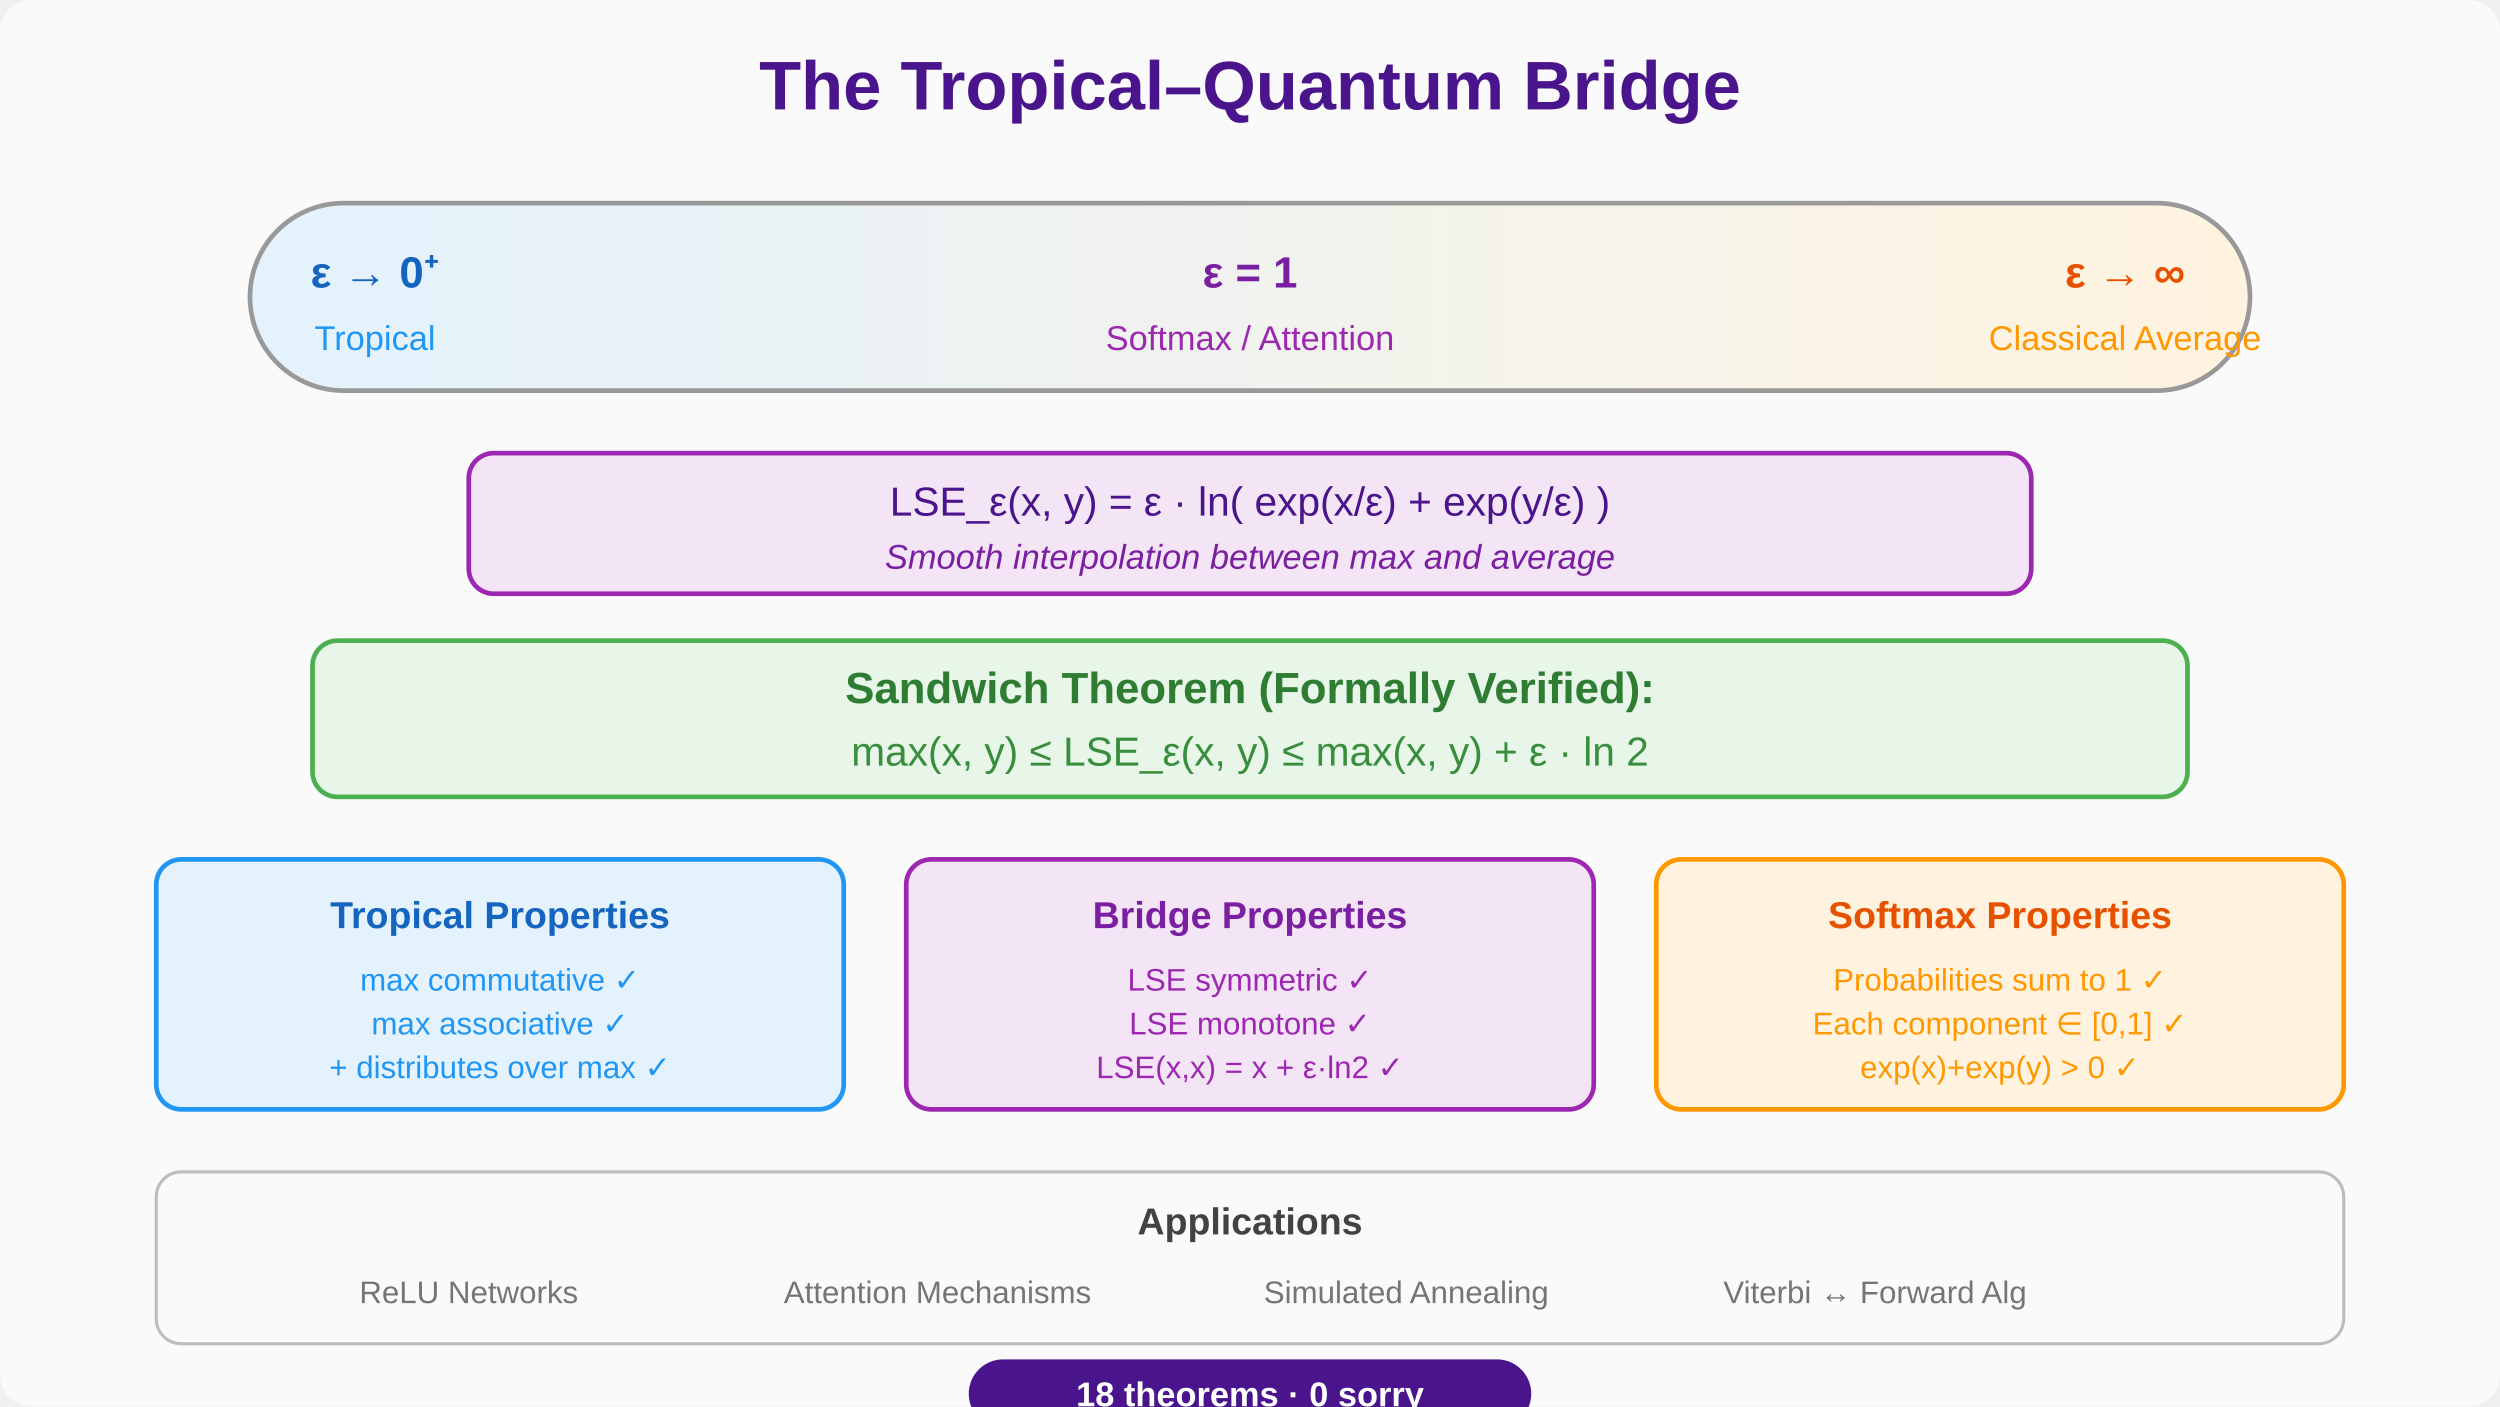
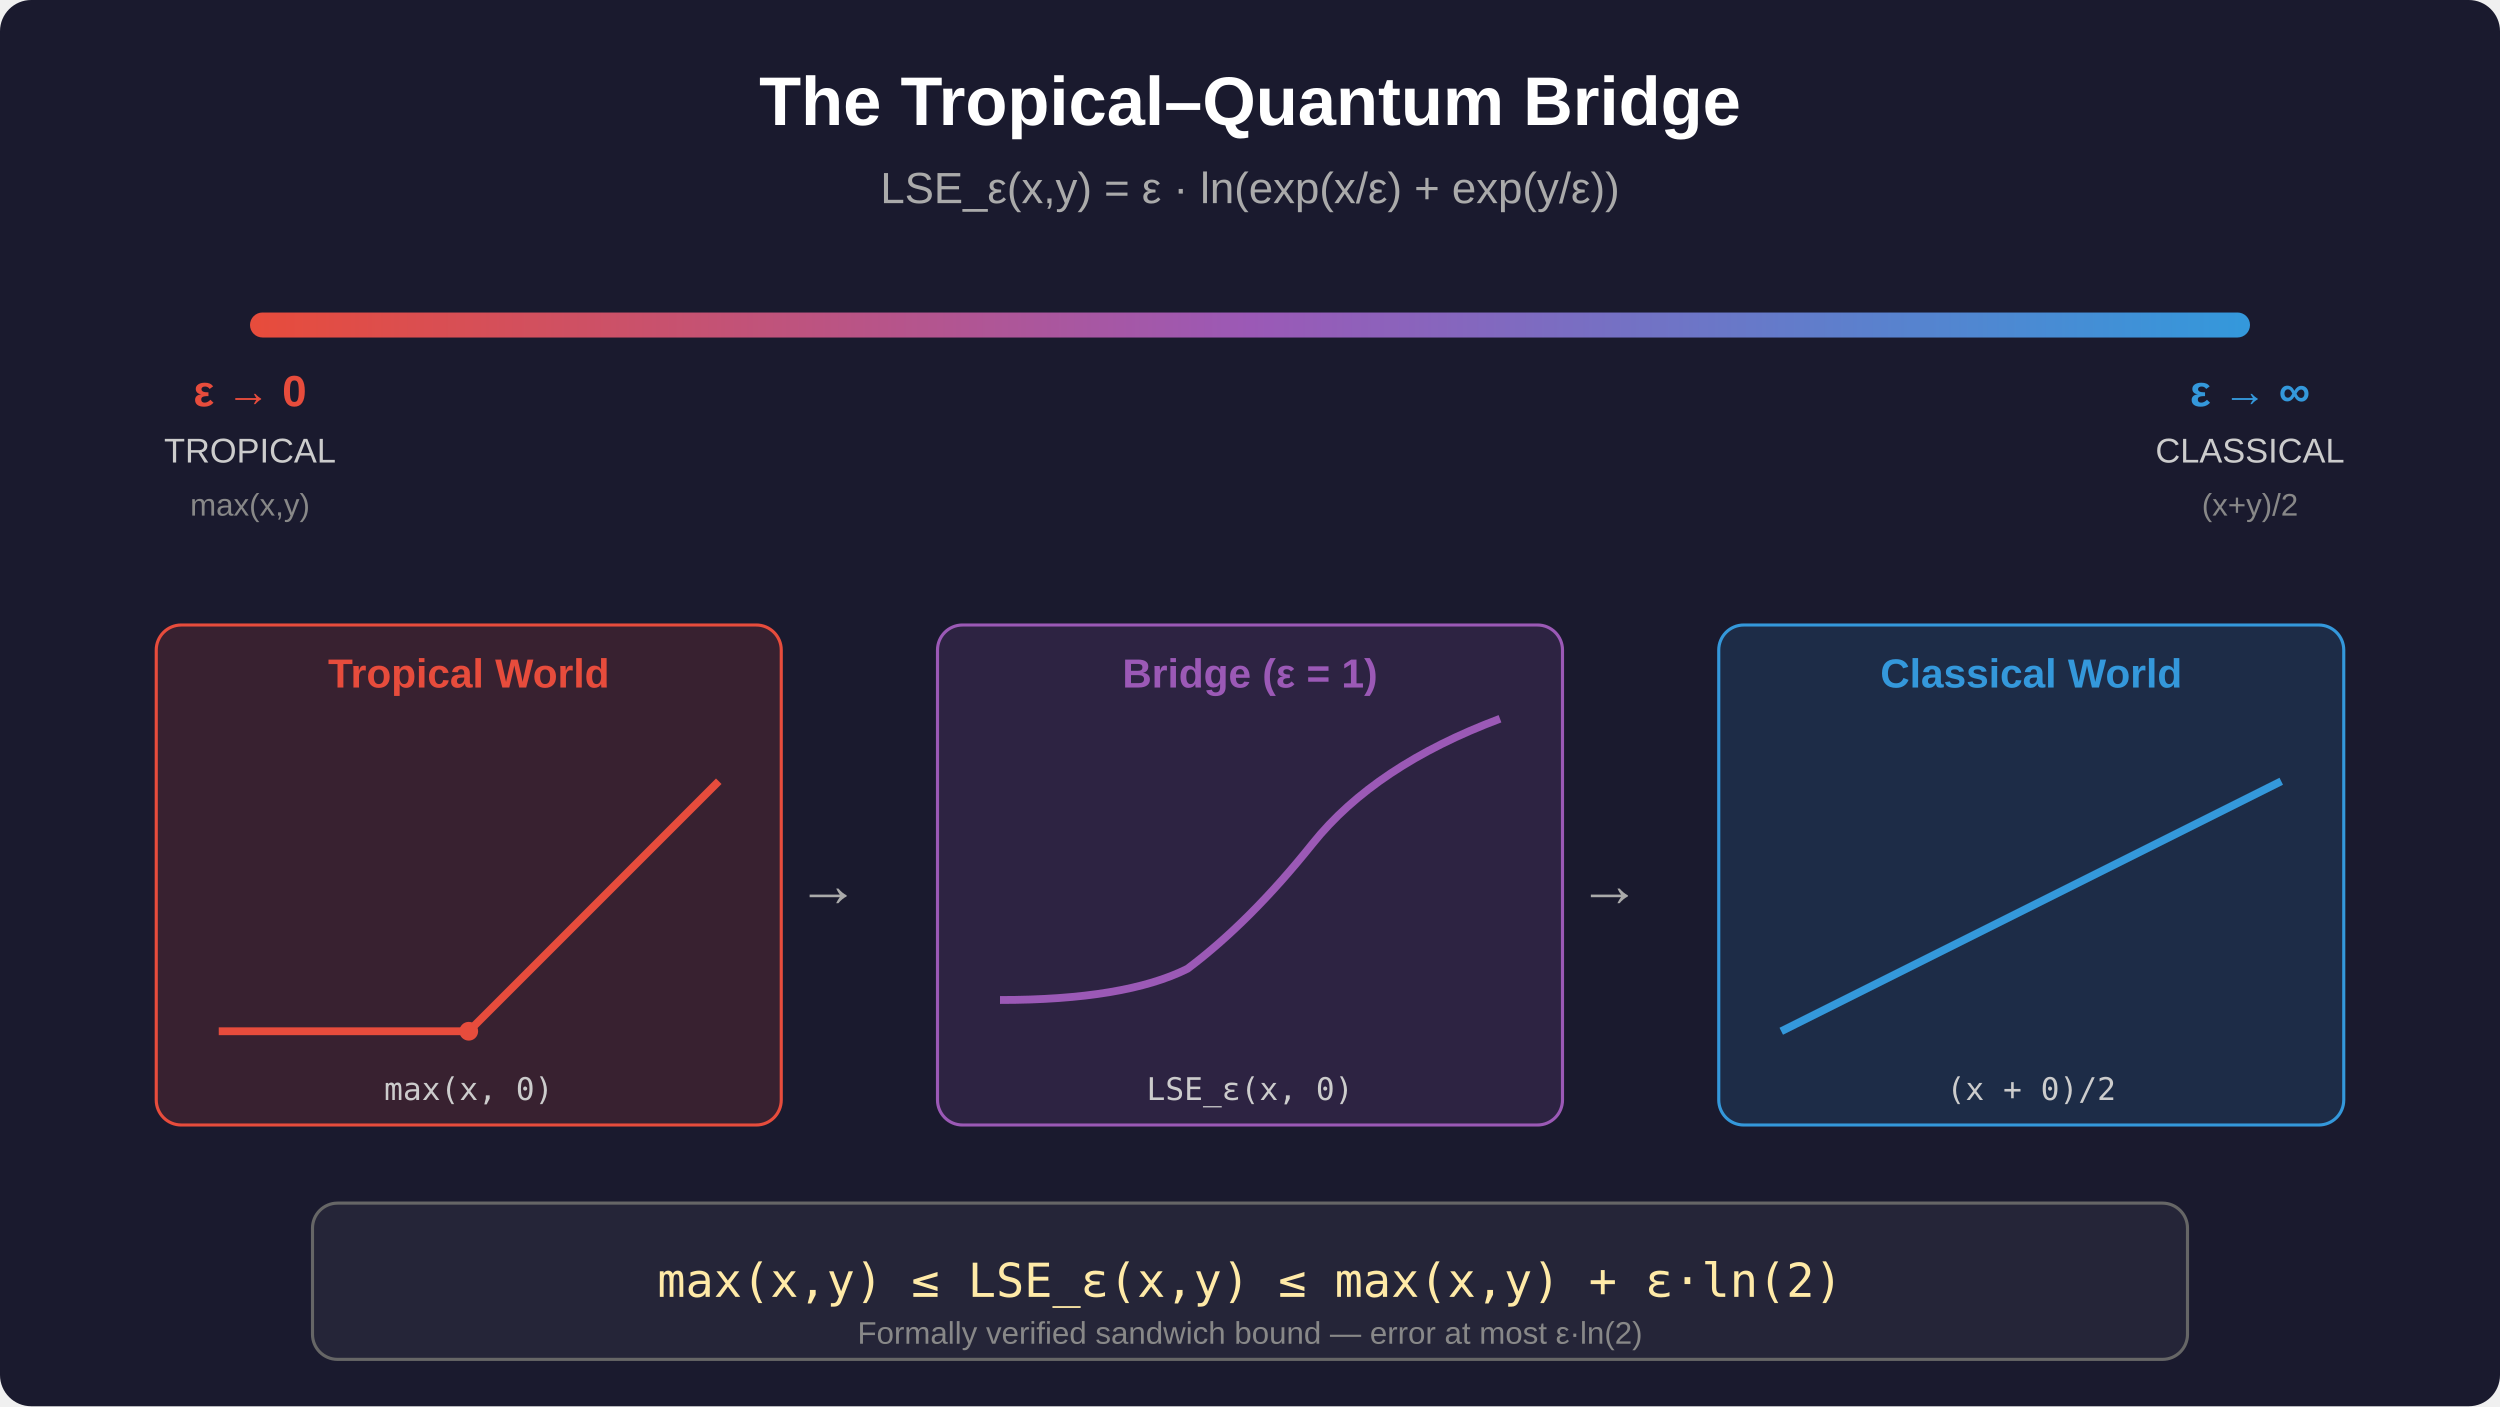
- <svg xmlns="http://www.w3.org/2000/svg" viewBox="0 0 800 450" font-family="'Segoe UI', Arial, sans-serif">
+ <svg xmlns="http://www.w3.org/2000/svg" viewBox="0 0 800 450">
  <defs>
-     <linearGradient id="tropical_grad" x1="0" y1="0" x2="1" y2="0">
-       <stop offset="0%" stop-color="#2196f3" />
-       <stop offset="50%" stop-color="#9c27b0" />
-       <stop offset="100%" stop-color="#ff9800" />
-     </linearGradient>
-     <linearGradient id="bar_grad" x1="0" y1="0" x2="1" y2="0">
-       <stop offset="0%" stop-color="#e3f2fd" />
-       <stop offset="100%" stop-color="#fff3e0" />
+     <linearGradient id="tropical_grad" x1="0%" y1="0%" x2="100%" y2="0%">
+       <stop offset="0%" style="stop-color:#e74c3c;stop-opacity:1" />
+       <stop offset="50%" style="stop-color:#9b59b6;stop-opacity:1" />
+       <stop offset="100%" style="stop-color:#3498db;stop-opacity:1" />
    </linearGradient>
  </defs>
-   <rect width="800" height="450" fill="#fafafa" rx="10" />
-   <text x="400" y="35" text-anchor="middle" font-size="22" font-weight="bold" fill="#4a148c">
+   <rect width="800" height="450" fill="#1a1a2e" rx="10" />
+   <text x="400" y="40" text-anchor="middle" font-family="Arial, sans-serif" font-size="22" font-weight="bold" fill="white">
    The Tropical–Quantum Bridge
  </text>
-   <rect x="80" y="65" width="640" height="60" rx="30" fill="url(#bar_grad)" stroke="#999" stroke-width="1.5" />
-   <text x="120" y="92" text-anchor="middle" font-size="14" font-weight="bold" fill="#1565c0">ε → 0⁺</text>
-   <text x="120" y="112" text-anchor="middle" font-size="11" fill="#2196f3">Tropical</text>
-   <text x="400" y="92" text-anchor="middle" font-size="14" font-weight="bold" fill="#7b1fa2">ε = 1</text>
-   <text x="400" y="112" text-anchor="middle" font-size="11" fill="#9c27b0">Softmax / Attention</text>
-   <text x="680" y="92" text-anchor="middle" font-size="14" font-weight="bold" fill="#e65100">ε → ∞</text>
-   <text x="680" y="112" text-anchor="middle" font-size="11" fill="#ff9800">Classical Average</text>
-   <line x1="100" y1="130" x2="700" y2="130" stroke="url(#tropical_grad)" stroke-width="3" marker-end="url(#arrow)" />
-   <defs>
-     <marker id="arrow2" markerWidth="12" markerHeight="8" refX="12" refY="4" orient="auto">
-       <polygon points="0 0, 12 4, 0 8" fill="#ff9800" />
-     </marker>
-   </defs>
-   <rect x="150" y="145" width="500" height="45" rx="8" fill="#f3e5f5" stroke="#9c27b0" stroke-width="1.5" />
-   <text x="400" y="165" text-anchor="middle" font-size="13" fill="#4a148c">
-     LSE_ε(x, y) = ε · ln( exp(x/ε) + exp(y/ε) )
+   <text x="400" y="65" text-anchor="middle" font-family="Arial, sans-serif" font-size="14" fill="#aaa">
+     LSE_ε(x,y) = ε · ln(exp(x/ε) + exp(y/ε))
  </text>
-   <text x="400" y="182" text-anchor="middle" font-size="11" fill="#7b1fa2" font-style="italic">
-     Smooth interpolation between max and average
+   <rect x="80" y="100" width="640" height="8" rx="4" fill="url(#tropical_grad)" />
+   <text x="80" y="130" text-anchor="middle" font-family="Arial, sans-serif" font-size="14" fill="#e74c3c" font-weight="bold">ε → 0</text>
+   <text x="80" y="148" text-anchor="middle" font-family="Arial, sans-serif" font-size="11" fill="#ccc">TROPICAL</text>
+   <text x="80" y="165" text-anchor="middle" font-family="Arial, sans-serif" font-size="10" fill="#888">max(x,y)</text>
+   <text x="720" y="130" text-anchor="middle" font-family="Arial, sans-serif" font-size="14" fill="#3498db" font-weight="bold">ε → ∞</text>
+   <text x="720" y="148" text-anchor="middle" font-family="Arial, sans-serif" font-size="11" fill="#ccc">CLASSICAL</text>
+   <text x="720" y="165" text-anchor="middle" font-family="Arial, sans-serif" font-size="10" fill="#888">(x+y)/2</text>
+   <g transform="translate(50, 200)">
+     <rect width="200" height="160" rx="8" fill="rgba(231,76,60,0.15)" stroke="#e74c3c" stroke-width="1" />
+     <text x="100" y="20" text-anchor="middle" font-family="Arial, sans-serif" font-size="13" font-weight="bold" fill="#e74c3c">Tropical World</text>
+     <line x1="20" y1="130" x2="100" y2="130" stroke="#e74c3c" stroke-width="2.5" />
+     <line x1="100" y1="130" x2="180" y2="50" stroke="#e74c3c" stroke-width="2.5" />
+     <circle cx="100" cy="130" r="3" fill="#e74c3c" />
+     <text x="100" y="152" text-anchor="middle" font-family="monospace" font-size="10" fill="#ccc">max(x, 0)</text>
+   </g>
+   <g transform="translate(300, 200)">
+     <rect width="200" height="160" rx="8" fill="rgba(155,89,182,0.15)" stroke="#9b59b6" stroke-width="1" />
+     <text x="100" y="20" text-anchor="middle" font-family="Arial, sans-serif" font-size="13" font-weight="bold" fill="#9b59b6">Bridge (ε = 1)</text>
+     <path d="M 20 120 Q 60 120 80 110 Q 100 95 120 70 Q 140 45 180 30" stroke="#9b59b6" stroke-width="2.5" fill="none" />
+     <text x="100" y="152" text-anchor="middle" font-family="monospace" font-size="10" fill="#ccc">LSE_ε(x, 0)</text>
+   </g>
+   <g transform="translate(550, 200)">
+     <rect width="200" height="160" rx="8" fill="rgba(52,152,219,0.15)" stroke="#3498db" stroke-width="1" />
+     <text x="100" y="20" text-anchor="middle" font-family="Arial, sans-serif" font-size="13" font-weight="bold" fill="#3498db">Classical World</text>
+     <line x1="20" y1="130" x2="180" y2="50" stroke="#3498db" stroke-width="2.5" />
+     <text x="100" y="152" text-anchor="middle" font-family="monospace" font-size="10" fill="#ccc">(x + 0)/2</text>
+   </g>
+   <text x="265" y="290" text-anchor="middle" font-family="Arial, sans-serif" font-size="20" fill="#aaa">→</text>
+   <text x="515" y="290" text-anchor="middle" font-family="Arial, sans-serif" font-size="20" fill="#aaa">→</text>
+   <rect x="100" y="385" width="600" height="50" rx="8" fill="rgba(255,255,255,0.05)" stroke="#666" stroke-width="1" />
+   <text x="400" y="415" text-anchor="middle" font-family="monospace" font-size="15" fill="#ffeaa7">
+     max(x,y)  ≤  LSE_ε(x,y)  ≤  max(x,y) + ε·ln(2)
  </text>
-   <rect x="100" y="205" width="600" height="50" rx="8" fill="#e8f5e9" stroke="#4caf50" stroke-width="1.5" />
-   <text x="400" y="225" text-anchor="middle" font-size="14" font-weight="bold" fill="#2e7d32">
-     Sandwich Theorem (Formally Verified):
-   </text>
-   <text x="400" y="245" text-anchor="middle" font-size="13" fill="#388e3c">
-     max(x, y) ≤ LSE_ε(x, y) ≤ max(x, y) + ε · ln 2
-   </text>
-   <g transform="translate(50, 275)">
-     <rect x="0" y="0" width="220" height="80" rx="8" fill="#e3f2fd" stroke="#2196f3" stroke-width="1.5" />
-     <text x="110" y="22" text-anchor="middle" font-size="12" font-weight="bold" fill="#1565c0">Tropical Properties</text>
-     <text x="110" y="42" text-anchor="middle" font-size="10" fill="#2196f3">max commutative ✓</text>
-     <text x="110" y="56" text-anchor="middle" font-size="10" fill="#2196f3">max associative ✓</text>
-     <text x="110" y="70" text-anchor="middle" font-size="10" fill="#2196f3">+ distributes over max ✓</text>
-   </g>
-   <g transform="translate(290, 275)">
-     <rect x="0" y="0" width="220" height="80" rx="8" fill="#f3e5f5" stroke="#9c27b0" stroke-width="1.5" />
-     <text x="110" y="22" text-anchor="middle" font-size="12" font-weight="bold" fill="#7b1fa2">Bridge Properties</text>
-     <text x="110" y="42" text-anchor="middle" font-size="10" fill="#9c27b0">LSE symmetric ✓</text>
-     <text x="110" y="56" text-anchor="middle" font-size="10" fill="#9c27b0">LSE monotone ✓</text>
-     <text x="110" y="70" text-anchor="middle" font-size="10" fill="#9c27b0">LSE(x,x) = x + ε·ln2 ✓</text>
-   </g>
-   <g transform="translate(530, 275)">
-     <rect x="0" y="0" width="220" height="80" rx="8" fill="#fff3e0" stroke="#ff9800" stroke-width="1.5" />
-     <text x="110" y="22" text-anchor="middle" font-size="12" font-weight="bold" fill="#e65100">Softmax Properties</text>
-     <text x="110" y="42" text-anchor="middle" font-size="10" fill="#ff9800">Probabilities sum to 1 ✓</text>
-     <text x="110" y="56" text-anchor="middle" font-size="10" fill="#ff9800">Each component ∈ [0,1] ✓</text>
-     <text x="110" y="70" text-anchor="middle" font-size="10" fill="#ff9800">exp(x)+exp(y) &gt; 0 ✓</text>
-   </g>
-   <g transform="translate(50, 375)">
-     <rect x="0" y="0" width="700" height="55" rx="8" fill="#fafafa" stroke="#bdbdbd" stroke-width="1" />
-     <text x="350" y="20" text-anchor="middle" font-size="12" font-weight="bold" fill="#424242">Applications</text>
-     <text x="100" y="42" text-anchor="middle" font-size="10" fill="#757575">ReLU Networks</text>
-     <text x="250" y="42" text-anchor="middle" font-size="10" fill="#757575">Attention Mechanisms</text>
-     <text x="400" y="42" text-anchor="middle" font-size="10" fill="#757575">Simulated Annealing</text>
-     <text x="550" y="42" text-anchor="middle" font-size="10" fill="#757575">Viterbi ↔ Forward Alg</text>
-   </g>
-   <rect x="310" y="435" width="180" height="22" rx="11" fill="#4a148c" />
-   <text x="400" y="450" text-anchor="middle" font-size="11" fill="white" font-weight="bold">
-     18 theorems · 0 sorry
+   <text x="400" y="430" text-anchor="middle" font-family="Arial, sans-serif" font-size="10" fill="#888">
+     Formally verified sandwich bound — error at most ε·ln(2)
  </text>
</svg>
